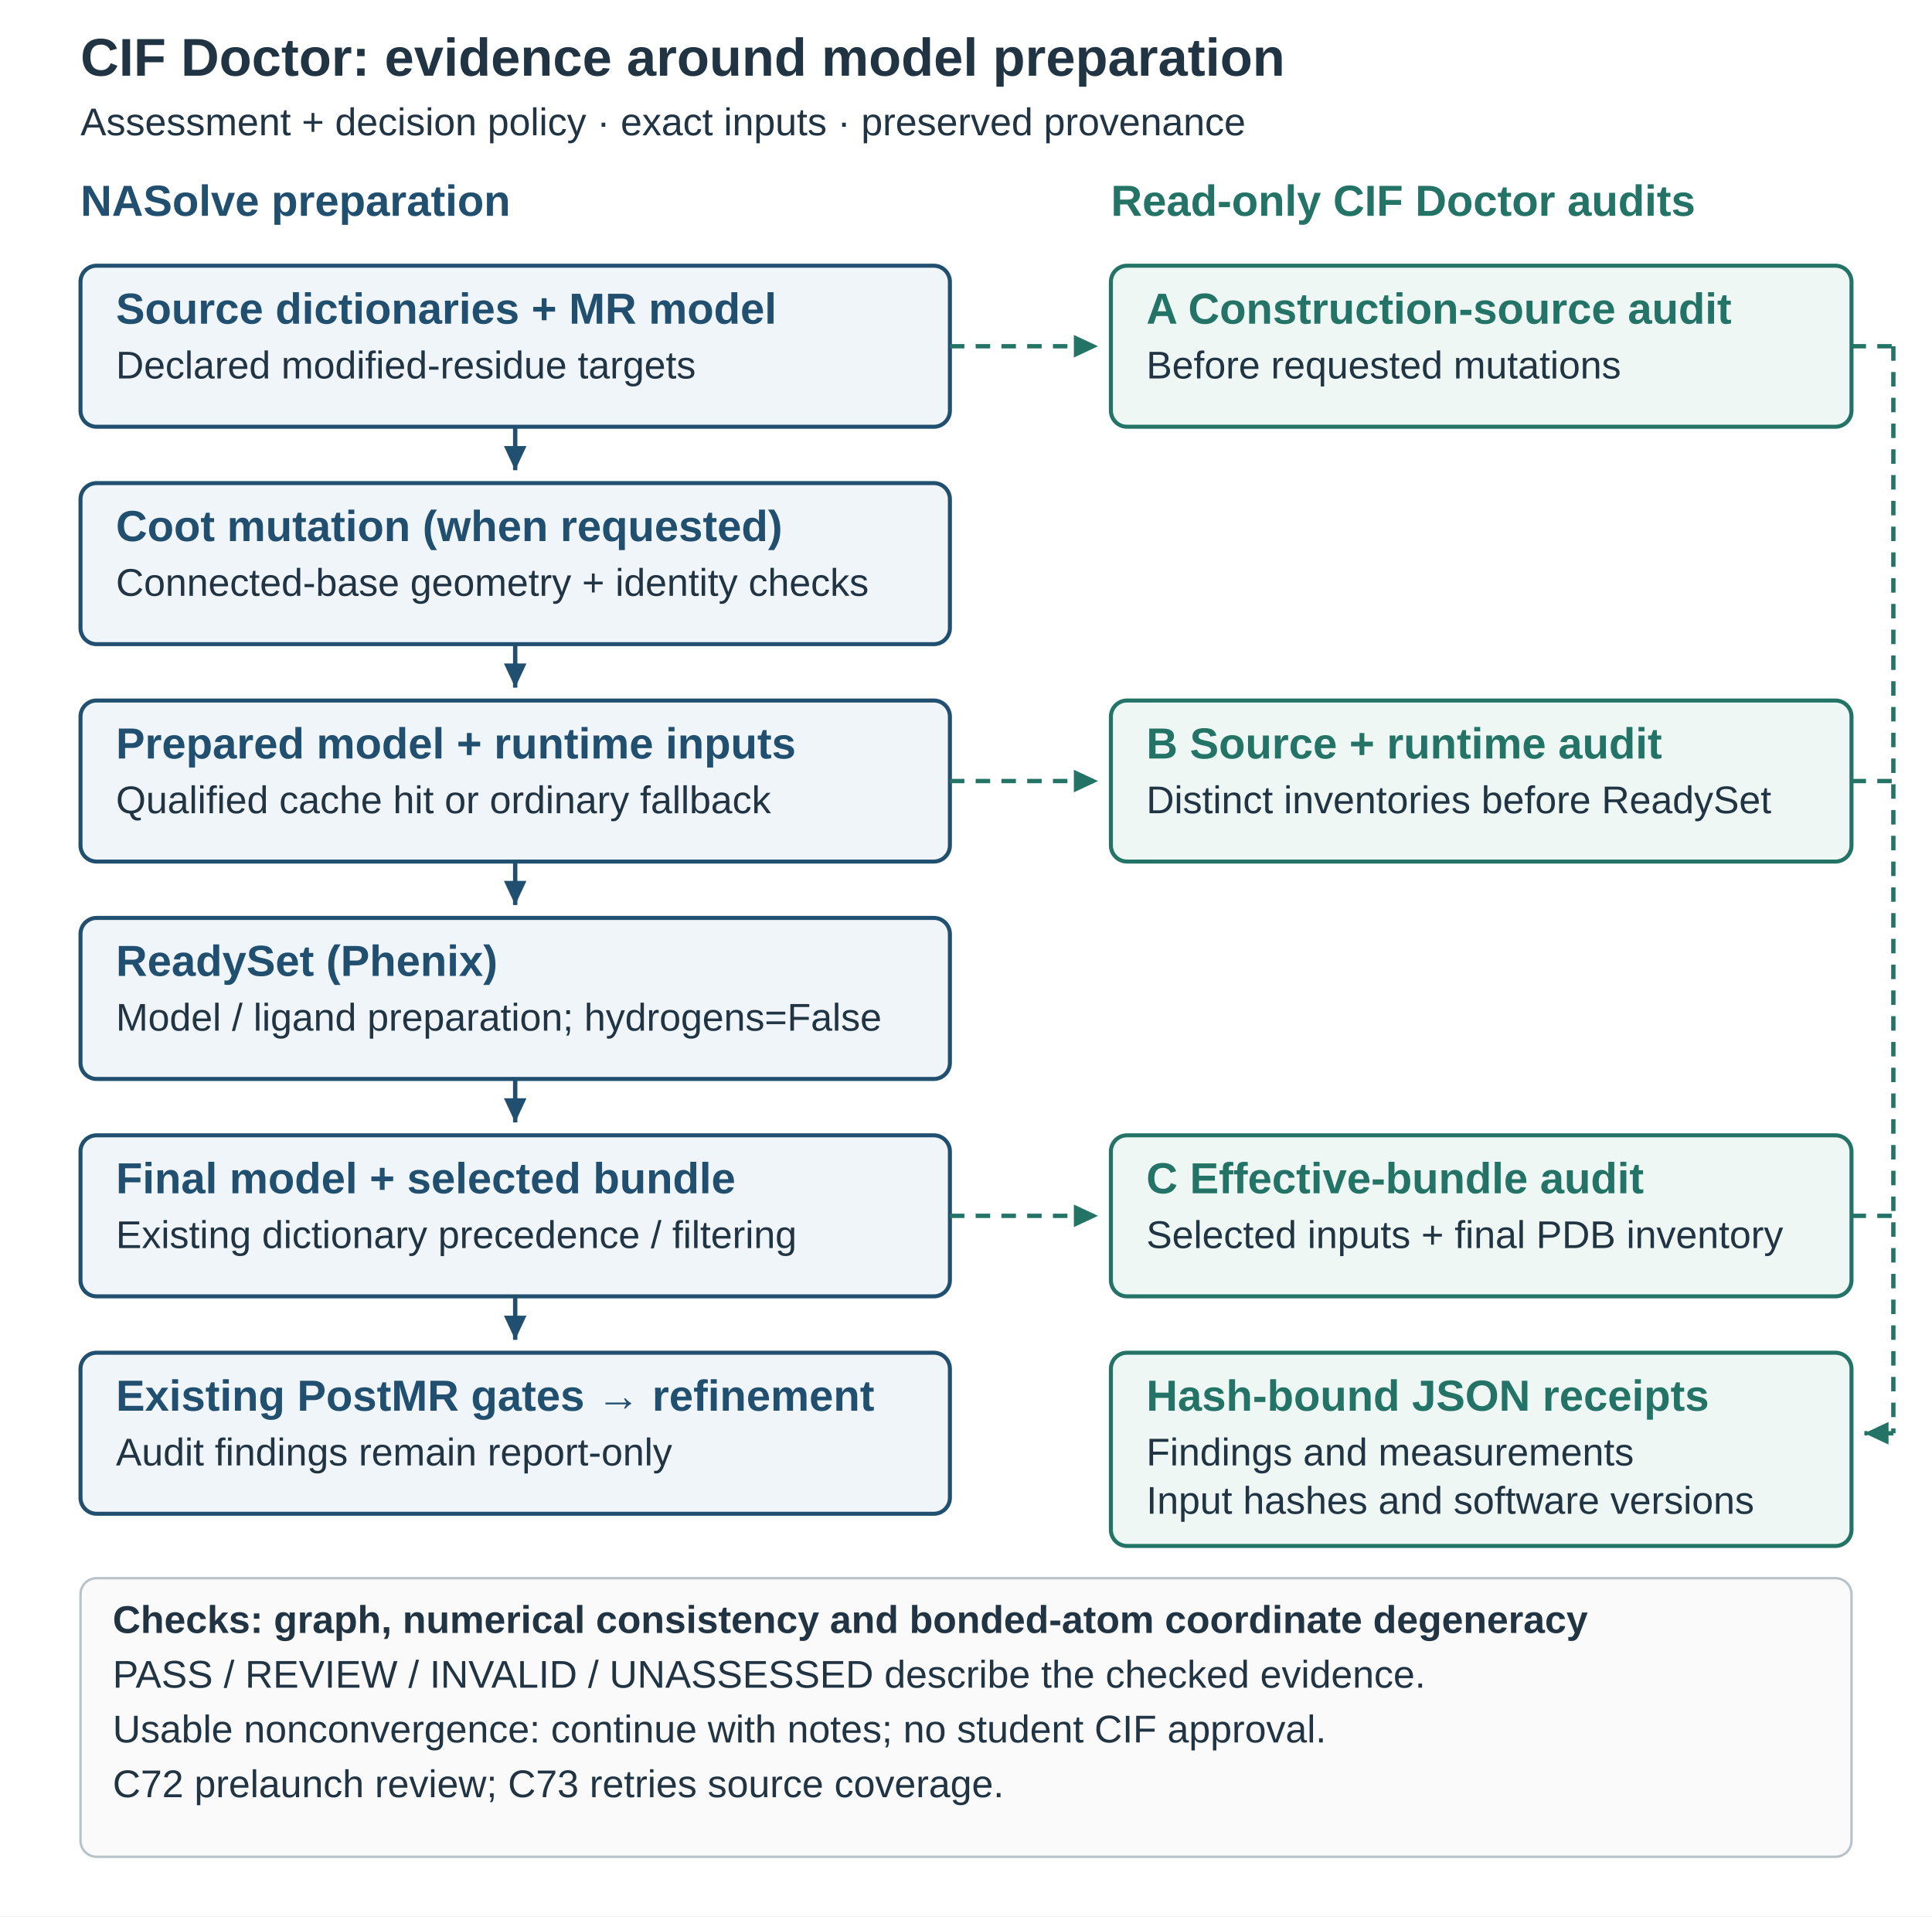
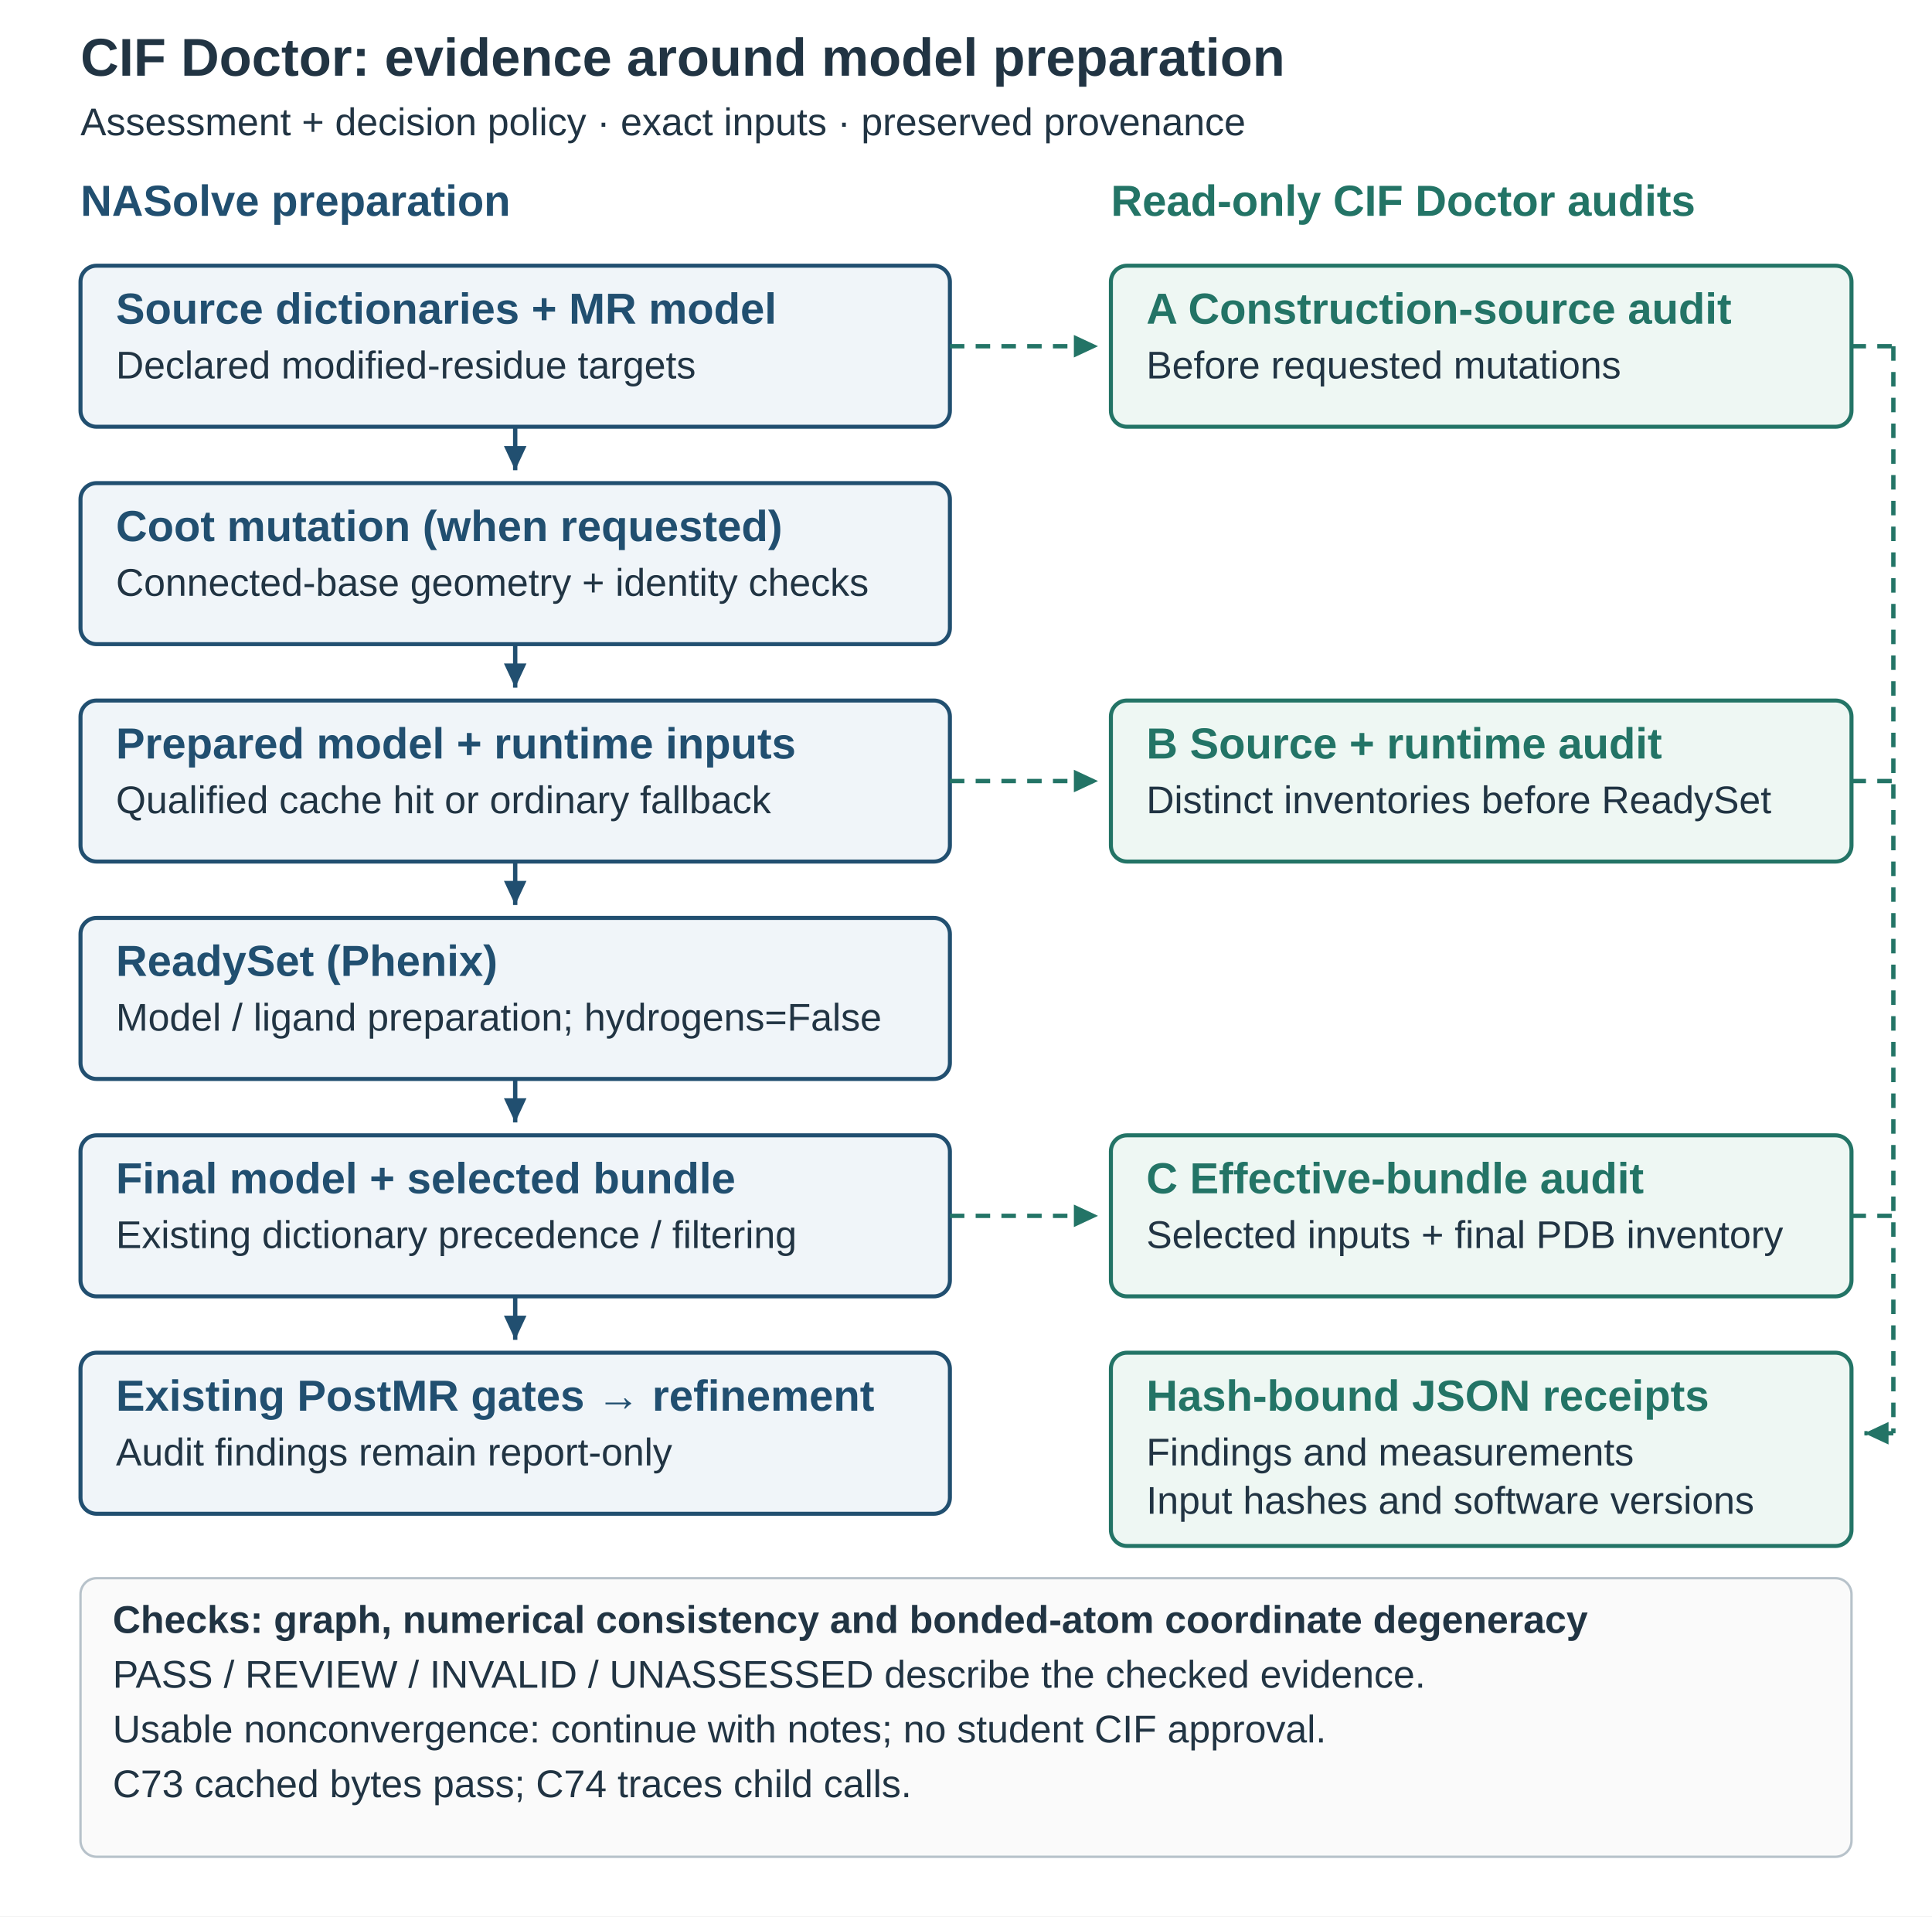
<svg xmlns="http://www.w3.org/2000/svg" width="180mm" height="178.5mm" viewBox="0 0 1200 1190" role="img" aria-labelledby="title description">
  <rect width="1200" height="1190" fill="white" />
  <text x="50" y="47" font-family="Arial, Helvetica, sans-serif" font-size="33" font-weight="bold" fill="#213443" text-anchor="start">CIF Doctor: evidence around model preparation</text>
  <text x="50" y="84" font-family="Arial, Helvetica, sans-serif" font-size="24" font-weight="normal" fill="#213443" text-anchor="start">Assessment + decision policy · exact inputs · preserved provenance</text>
  <text x="50" y="134" font-family="Arial, Helvetica, sans-serif" font-size="27" font-weight="bold" fill="#214f70" text-anchor="start">NASolve preparation</text>
  <text x="690" y="134" font-family="Arial, Helvetica, sans-serif" font-size="27" font-weight="bold" fill="#237466" text-anchor="start">Read-only CIF Doctor audits</text>
  <g id="source-inputs">
    <rect x="50" y="165" width="540" height="100" rx="10" fill="#f0f5f9" stroke="#214f70" stroke-width="2.5" />
    <text x="72" y="201" font-family="Arial, Helvetica, sans-serif" font-size="27" font-weight="bold" fill="#214f70" text-anchor="start">Source dictionaries + MR model</text>
    <text x="72" y="235" font-family="Arial, Helvetica, sans-serif" font-size="24" font-weight="normal" fill="#213443" text-anchor="start">Declared modified-residue targets</text>
  </g>
  <g id="coot-mutation">
    <rect x="50" y="300" width="540" height="100" rx="10" fill="#f0f5f9" stroke="#214f70" stroke-width="2.5" />
    <text x="72" y="336" font-family="Arial, Helvetica, sans-serif" font-size="27" font-weight="bold" fill="#214f70" text-anchor="start">Coot mutation (when requested)</text>
    <text x="72" y="370" font-family="Arial, Helvetica, sans-serif" font-size="24" font-weight="normal" fill="#213443" text-anchor="start">Connected-base geometry + identity checks</text>
  </g>
  <g id="prepared-inputs">
    <rect x="50" y="435" width="540" height="100" rx="10" fill="#f0f5f9" stroke="#214f70" stroke-width="2.5" />
    <text x="72" y="471" font-family="Arial, Helvetica, sans-serif" font-size="27" font-weight="bold" fill="#214f70" text-anchor="start">Prepared model + runtime inputs</text>
    <text x="72" y="505" font-family="Arial, Helvetica, sans-serif" font-size="24" font-weight="normal" fill="#213443" text-anchor="start">Qualified cache hit or ordinary fallback</text>
  </g>
  <g id="readyset">
    <rect x="50" y="570" width="540" height="100" rx="10" fill="#f0f5f9" stroke="#214f70" stroke-width="2.5" />
    <text x="72" y="606" font-family="Arial, Helvetica, sans-serif" font-size="27" font-weight="bold" fill="#214f70" text-anchor="start">ReadySet (Phenix)</text>
    <text x="72" y="640" font-family="Arial, Helvetica, sans-serif" font-size="24" font-weight="normal" fill="#213443" text-anchor="start">Model / ligand preparation; hydrogens=False</text>
  </g>
  <g id="effective-inputs">
    <rect x="50" y="705" width="540" height="100" rx="10" fill="#f0f5f9" stroke="#214f70" stroke-width="2.5" />
    <text x="72" y="741" font-family="Arial, Helvetica, sans-serif" font-size="27" font-weight="bold" fill="#214f70" text-anchor="start">Final model + selected bundle</text>
    <text x="72" y="775" font-family="Arial, Helvetica, sans-serif" font-size="24" font-weight="normal" fill="#213443" text-anchor="start">Existing dictionary precedence / filtering</text>
  </g>
  <g id="postmr-gates">
    <rect x="50" y="840" width="540" height="100" rx="10" fill="#f0f5f9" stroke="#214f70" stroke-width="2.5" />
    <text x="72" y="876" font-family="Arial, Helvetica, sans-serif" font-size="27" font-weight="bold" fill="#214f70" text-anchor="start">Existing PostMR gates → refinement</text>
    <text x="72" y="910" font-family="Arial, Helvetica, sans-serif" font-size="24" font-weight="normal" fill="#213443" text-anchor="start">Audit findings remain report-only</text>
  </g>
  <g id="preparation-flow-0">
    <path d="M 320.0 265.0 L 320.0 292.0" fill="none" stroke="#214f70" stroke-width="2.7" />
    <polygon points="320.0,292.0 313.0,277.0 327.0,277.0" fill="#214f70" />
  </g>
  <g id="preparation-flow-1">
    <path d="M 320.0 400.0 L 320.0 427.0" fill="none" stroke="#214f70" stroke-width="2.7" />
    <polygon points="320.0,427.0 313.0,412.0 327.0,412.0" fill="#214f70" />
  </g>
  <g id="preparation-flow-2">
    <path d="M 320.0 535.0 L 320.0 562.0" fill="none" stroke="#214f70" stroke-width="2.7" />
    <polygon points="320.0,562.0 313.0,547.0 327.0,547.0" fill="#214f70" />
  </g>
  <g id="preparation-flow-3">
    <path d="M 320.0 670.0 L 320.0 697.0" fill="none" stroke="#214f70" stroke-width="2.7" />
    <polygon points="320.0,697.0 313.0,682.0 327.0,682.0" fill="#214f70" />
  </g>
  <g id="preparation-flow-4">
    <path d="M 320.0 805.0 L 320.0 832.0" fill="none" stroke="#214f70" stroke-width="2.7" />
    <polygon points="320.0,832.0 313.0,817.0 327.0,817.0" fill="#214f70" />
  </g>
  <g id="mutation-audit">
    <rect x="690" y="165" width="460" height="100" rx="10" fill="#eef7f3" stroke="#237466" stroke-width="2.5" />
    <text x="712" y="201" font-family="Arial, Helvetica, sans-serif" font-size="27" font-weight="bold" fill="#237466" text-anchor="start">A  Construction-source audit</text>
    <text x="712" y="235" font-family="Arial, Helvetica, sans-serif" font-size="24" font-weight="normal" fill="#213443" text-anchor="start">Before requested mutations</text>
  </g>
  <g id="audit-branch-mutation-audit">
    <path d="M 590.0 215.0 L 599.0 215.0" fill="none" stroke="#237466" stroke-width="2.7" />
    <path d="M 606.0 215.0 L 615.0 215.0" fill="none" stroke="#237466" stroke-width="2.7" />
    <path d="M 622.0 215.0 L 631.0 215.0" fill="none" stroke="#237466" stroke-width="2.7" />
    <path d="M 638.0 215.0 L 647.0 215.0" fill="none" stroke="#237466" stroke-width="2.7" />
    <path d="M 654.0 215.0 L 663.0 215.0" fill="none" stroke="#237466" stroke-width="2.7" />
    <path d="M 670.0 215.0 L 679.0 215.0" fill="none" stroke="#237466" stroke-width="2.7" />
    <polygon points="682.0,215.0 667.0,222.0 667.0,208.0" fill="#237466" />
  </g>
  <g id="source-runtime-audit">
    <rect x="690" y="435" width="460" height="100" rx="10" fill="#eef7f3" stroke="#237466" stroke-width="2.5" />
    <text x="712" y="471" font-family="Arial, Helvetica, sans-serif" font-size="27" font-weight="bold" fill="#237466" text-anchor="start">B  Source + runtime audit</text>
    <text x="712" y="505" font-family="Arial, Helvetica, sans-serif" font-size="24" font-weight="normal" fill="#213443" text-anchor="start">Distinct inventories before ReadySet</text>
  </g>
  <g id="audit-branch-source-runtime-audit">
    <path d="M 590.0 485.0 L 599.0 485.0" fill="none" stroke="#237466" stroke-width="2.7" />
    <path d="M 606.0 485.0 L 615.0 485.0" fill="none" stroke="#237466" stroke-width="2.7" />
    <path d="M 622.0 485.0 L 631.0 485.0" fill="none" stroke="#237466" stroke-width="2.7" />
    <path d="M 638.0 485.0 L 647.0 485.0" fill="none" stroke="#237466" stroke-width="2.7" />
    <path d="M 654.0 485.0 L 663.0 485.0" fill="none" stroke="#237466" stroke-width="2.7" />
    <path d="M 670.0 485.0 L 679.0 485.0" fill="none" stroke="#237466" stroke-width="2.7" />
    <polygon points="682.0,485.0 667.0,492.0 667.0,478.0" fill="#237466" />
  </g>
  <g id="effective-audit">
    <rect x="690" y="705" width="460" height="100" rx="10" fill="#eef7f3" stroke="#237466" stroke-width="2.5" />
    <text x="712" y="741" font-family="Arial, Helvetica, sans-serif" font-size="27" font-weight="bold" fill="#237466" text-anchor="start">C  Effective-bundle audit</text>
    <text x="712" y="775" font-family="Arial, Helvetica, sans-serif" font-size="24" font-weight="normal" fill="#213443" text-anchor="start">Selected inputs + final PDB inventory</text>
  </g>
  <g id="audit-branch-effective-audit">
    <path d="M 590.0 755.0 L 599.0 755.0" fill="none" stroke="#237466" stroke-width="2.7" />
    <path d="M 606.0 755.0 L 615.0 755.0" fill="none" stroke="#237466" stroke-width="2.7" />
    <path d="M 622.0 755.0 L 631.0 755.0" fill="none" stroke="#237466" stroke-width="2.7" />
    <path d="M 638.0 755.0 L 647.0 755.0" fill="none" stroke="#237466" stroke-width="2.7" />
    <path d="M 654.0 755.0 L 663.0 755.0" fill="none" stroke="#237466" stroke-width="2.7" />
    <path d="M 670.0 755.0 L 679.0 755.0" fill="none" stroke="#237466" stroke-width="2.7" />
    <polygon points="682.0,755.0 667.0,762.0 667.0,748.0" fill="#237466" />
  </g>
  <g id="json-receipts">
    <rect x="690" y="840" width="460" height="120" rx="10" fill="#eef7f3" stroke="#237466" stroke-width="2.5" />
    <text x="712" y="876" font-family="Arial, Helvetica, sans-serif" font-size="27" font-weight="bold" fill="#237466" text-anchor="start">Hash-bound JSON receipts</text>
    <text x="712" y="910" font-family="Arial, Helvetica, sans-serif" font-size="24" font-weight="normal" fill="#213443" text-anchor="start">Findings and measurements</text>
    <text x="712" y="940" font-family="Arial, Helvetica, sans-serif" font-size="24" font-weight="normal" fill="#213443" text-anchor="start">Input hashes and software versions</text>
  </g>
  <g id="mutation-to-receipts">
    <path d="M 1150.0 215.0 L 1159.0 215.0" fill="none" stroke="#237466" stroke-width="2.7" />
    <path d="M 1166.0 215.0 L 1175.0 215.0" fill="none" stroke="#237466" stroke-width="2.7" />
    <path d="M 1176.0 215.0 L 1176.0 224.0" fill="none" stroke="#237466" stroke-width="2.7" />
    <path d="M 1176.0 231.0 L 1176.0 240.0" fill="none" stroke="#237466" stroke-width="2.7" />
    <path d="M 1176.0 247.0 L 1176.0 256.0" fill="none" stroke="#237466" stroke-width="2.7" />
    <path d="M 1176.0 263.0 L 1176.0 272.0" fill="none" stroke="#237466" stroke-width="2.7" />
    <path d="M 1176.0 279.0 L 1176.0 288.0" fill="none" stroke="#237466" stroke-width="2.7" />
    <path d="M 1176.0 295.0 L 1176.0 304.0" fill="none" stroke="#237466" stroke-width="2.7" />
    <path d="M 1176.0 311.0 L 1176.0 320.0" fill="none" stroke="#237466" stroke-width="2.7" />
    <path d="M 1176.0 327.0 L 1176.0 336.0" fill="none" stroke="#237466" stroke-width="2.7" />
    <path d="M 1176.0 343.0 L 1176.0 352.0" fill="none" stroke="#237466" stroke-width="2.7" />
    <path d="M 1176.0 359.0 L 1176.0 368.0" fill="none" stroke="#237466" stroke-width="2.7" />
    <path d="M 1176.0 375.0 L 1176.0 384.0" fill="none" stroke="#237466" stroke-width="2.7" />
    <path d="M 1176.0 391.0 L 1176.0 400.0" fill="none" stroke="#237466" stroke-width="2.7" />
    <path d="M 1176.0 407.0 L 1176.0 416.0" fill="none" stroke="#237466" stroke-width="2.7" />
    <path d="M 1176.0 423.0 L 1176.0 432.0" fill="none" stroke="#237466" stroke-width="2.7" />
    <path d="M 1176.0 439.0 L 1176.0 448.0" fill="none" stroke="#237466" stroke-width="2.7" />
    <path d="M 1176.0 455.0 L 1176.0 464.0" fill="none" stroke="#237466" stroke-width="2.7" />
    <path d="M 1176.0 471.0 L 1176.0 480.0" fill="none" stroke="#237466" stroke-width="2.7" />
    <path d="M 1176.0 487.0 L 1176.0 496.0" fill="none" stroke="#237466" stroke-width="2.7" />
    <path d="M 1176.0 503.0 L 1176.0 512.0" fill="none" stroke="#237466" stroke-width="2.7" />
    <path d="M 1176.0 519.0 L 1176.0 528.0" fill="none" stroke="#237466" stroke-width="2.7" />
    <path d="M 1176.0 535.0 L 1176.0 544.0" fill="none" stroke="#237466" stroke-width="2.7" />
    <path d="M 1176.0 551.0 L 1176.0 560.0" fill="none" stroke="#237466" stroke-width="2.7" />
    <path d="M 1176.0 567.0 L 1176.0 576.0" fill="none" stroke="#237466" stroke-width="2.7" />
    <path d="M 1176.0 583.0 L 1176.0 592.0" fill="none" stroke="#237466" stroke-width="2.7" />
    <path d="M 1176.0 599.0 L 1176.0 608.0" fill="none" stroke="#237466" stroke-width="2.7" />
    <path d="M 1176.0 615.0 L 1176.0 624.0" fill="none" stroke="#237466" stroke-width="2.7" />
    <path d="M 1176.0 631.0 L 1176.0 640.0" fill="none" stroke="#237466" stroke-width="2.7" />
    <path d="M 1176.0 647.0 L 1176.0 656.0" fill="none" stroke="#237466" stroke-width="2.7" />
    <path d="M 1176.0 663.0 L 1176.0 672.0" fill="none" stroke="#237466" stroke-width="2.7" />
    <path d="M 1176.0 679.0 L 1176.0 688.0" fill="none" stroke="#237466" stroke-width="2.7" />
    <path d="M 1176.0 695.0 L 1176.0 704.0" fill="none" stroke="#237466" stroke-width="2.7" />
    <path d="M 1176.0 711.0 L 1176.0 720.0" fill="none" stroke="#237466" stroke-width="2.7" />
    <path d="M 1176.0 727.0 L 1176.0 736.0" fill="none" stroke="#237466" stroke-width="2.7" />
    <path d="M 1176.0 743.0 L 1176.0 752.0" fill="none" stroke="#237466" stroke-width="2.7" />
    <path d="M 1176.0 759.0 L 1176.0 768.0" fill="none" stroke="#237466" stroke-width="2.7" />
    <path d="M 1176.0 775.0 L 1176.0 784.0" fill="none" stroke="#237466" stroke-width="2.7" />
    <path d="M 1176.0 791.0 L 1176.0 800.0" fill="none" stroke="#237466" stroke-width="2.7" />
    <path d="M 1176.0 807.0 L 1176.0 816.0" fill="none" stroke="#237466" stroke-width="2.7" />
    <path d="M 1176.0 823.0 L 1176.0 832.0" fill="none" stroke="#237466" stroke-width="2.7" />
    <path d="M 1176.0 839.0 L 1176.0 848.0" fill="none" stroke="#237466" stroke-width="2.7" />
    <path d="M 1176.0 855.0 L 1176.0 864.0" fill="none" stroke="#237466" stroke-width="2.7" />
    <path d="M 1176.0 871.0 L 1176.0 880.0" fill="none" stroke="#237466" stroke-width="2.7" />
    <path d="M 1176.0 887.0 L 1176.0 890.0" fill="none" stroke="#237466" stroke-width="2.7" />
    <path d="M 1176.0 890.0 L 1167.0 890.0" fill="none" stroke="#237466" stroke-width="2.7" />
    <path d="M 1160.0 890.0 L 1158.0 890.0" fill="none" stroke="#237466" stroke-width="2.7" />
    <polygon points="1158.0,890.0 1173.0,883.0 1173.0,897.0" fill="#237466" />
  </g>
  <g id="source-to-receipts">
    <path d="M 1150.0 485.0 L 1159.0 485.0" fill="none" stroke="#237466" stroke-width="2.7" />
    <path d="M 1166.0 485.0 L 1175.0 485.0" fill="none" stroke="#237466" stroke-width="2.7" />
  </g>
  <g id="effective-to-receipts">
    <path d="M 1150.0 755.0 L 1159.0 755.0" fill="none" stroke="#237466" stroke-width="2.7" />
    <path d="M 1166.0 755.0 L 1175.0 755.0" fill="none" stroke="#237466" stroke-width="2.7" />
  </g>
  <g id="scope-notes">
    <rect x="50" y="980" width="1100" height="173" rx="10" fill="#fafafa" stroke="#b7c2ca" stroke-width="1.5" />
    <text x="70" y="1014" font-family="Arial, Helvetica, sans-serif" font-size="24" font-weight="bold" fill="#213443" text-anchor="start">Checks: graph, numerical consistency and bonded-atom coordinate degeneracy</text>
    <text x="70" y="1048" font-family="Arial, Helvetica, sans-serif" font-size="24" font-weight="normal" fill="#213443" text-anchor="start">PASS / REVIEW / INVALID / UNASSESSED describe the checked evidence.</text>
    <text x="70" y="1082" font-family="Arial, Helvetica, sans-serif" font-size="24" font-weight="normal" fill="#213443" text-anchor="start">Usable nonconvergence: continue with notes; no student CIF approval.</text>
-     <text x="70" y="1116" font-family="Arial, Helvetica, sans-serif" font-size="24" font-weight="normal" fill="#213443" text-anchor="start">C72 prelaunch review; C73 retries source coverage.</text>
+     <text x="70" y="1116" font-family="Arial, Helvetica, sans-serif" font-size="24" font-weight="normal" fill="#213443" text-anchor="start">C73 cached bytes pass; C74 traces child calls.</text>
  </g>
</svg>
